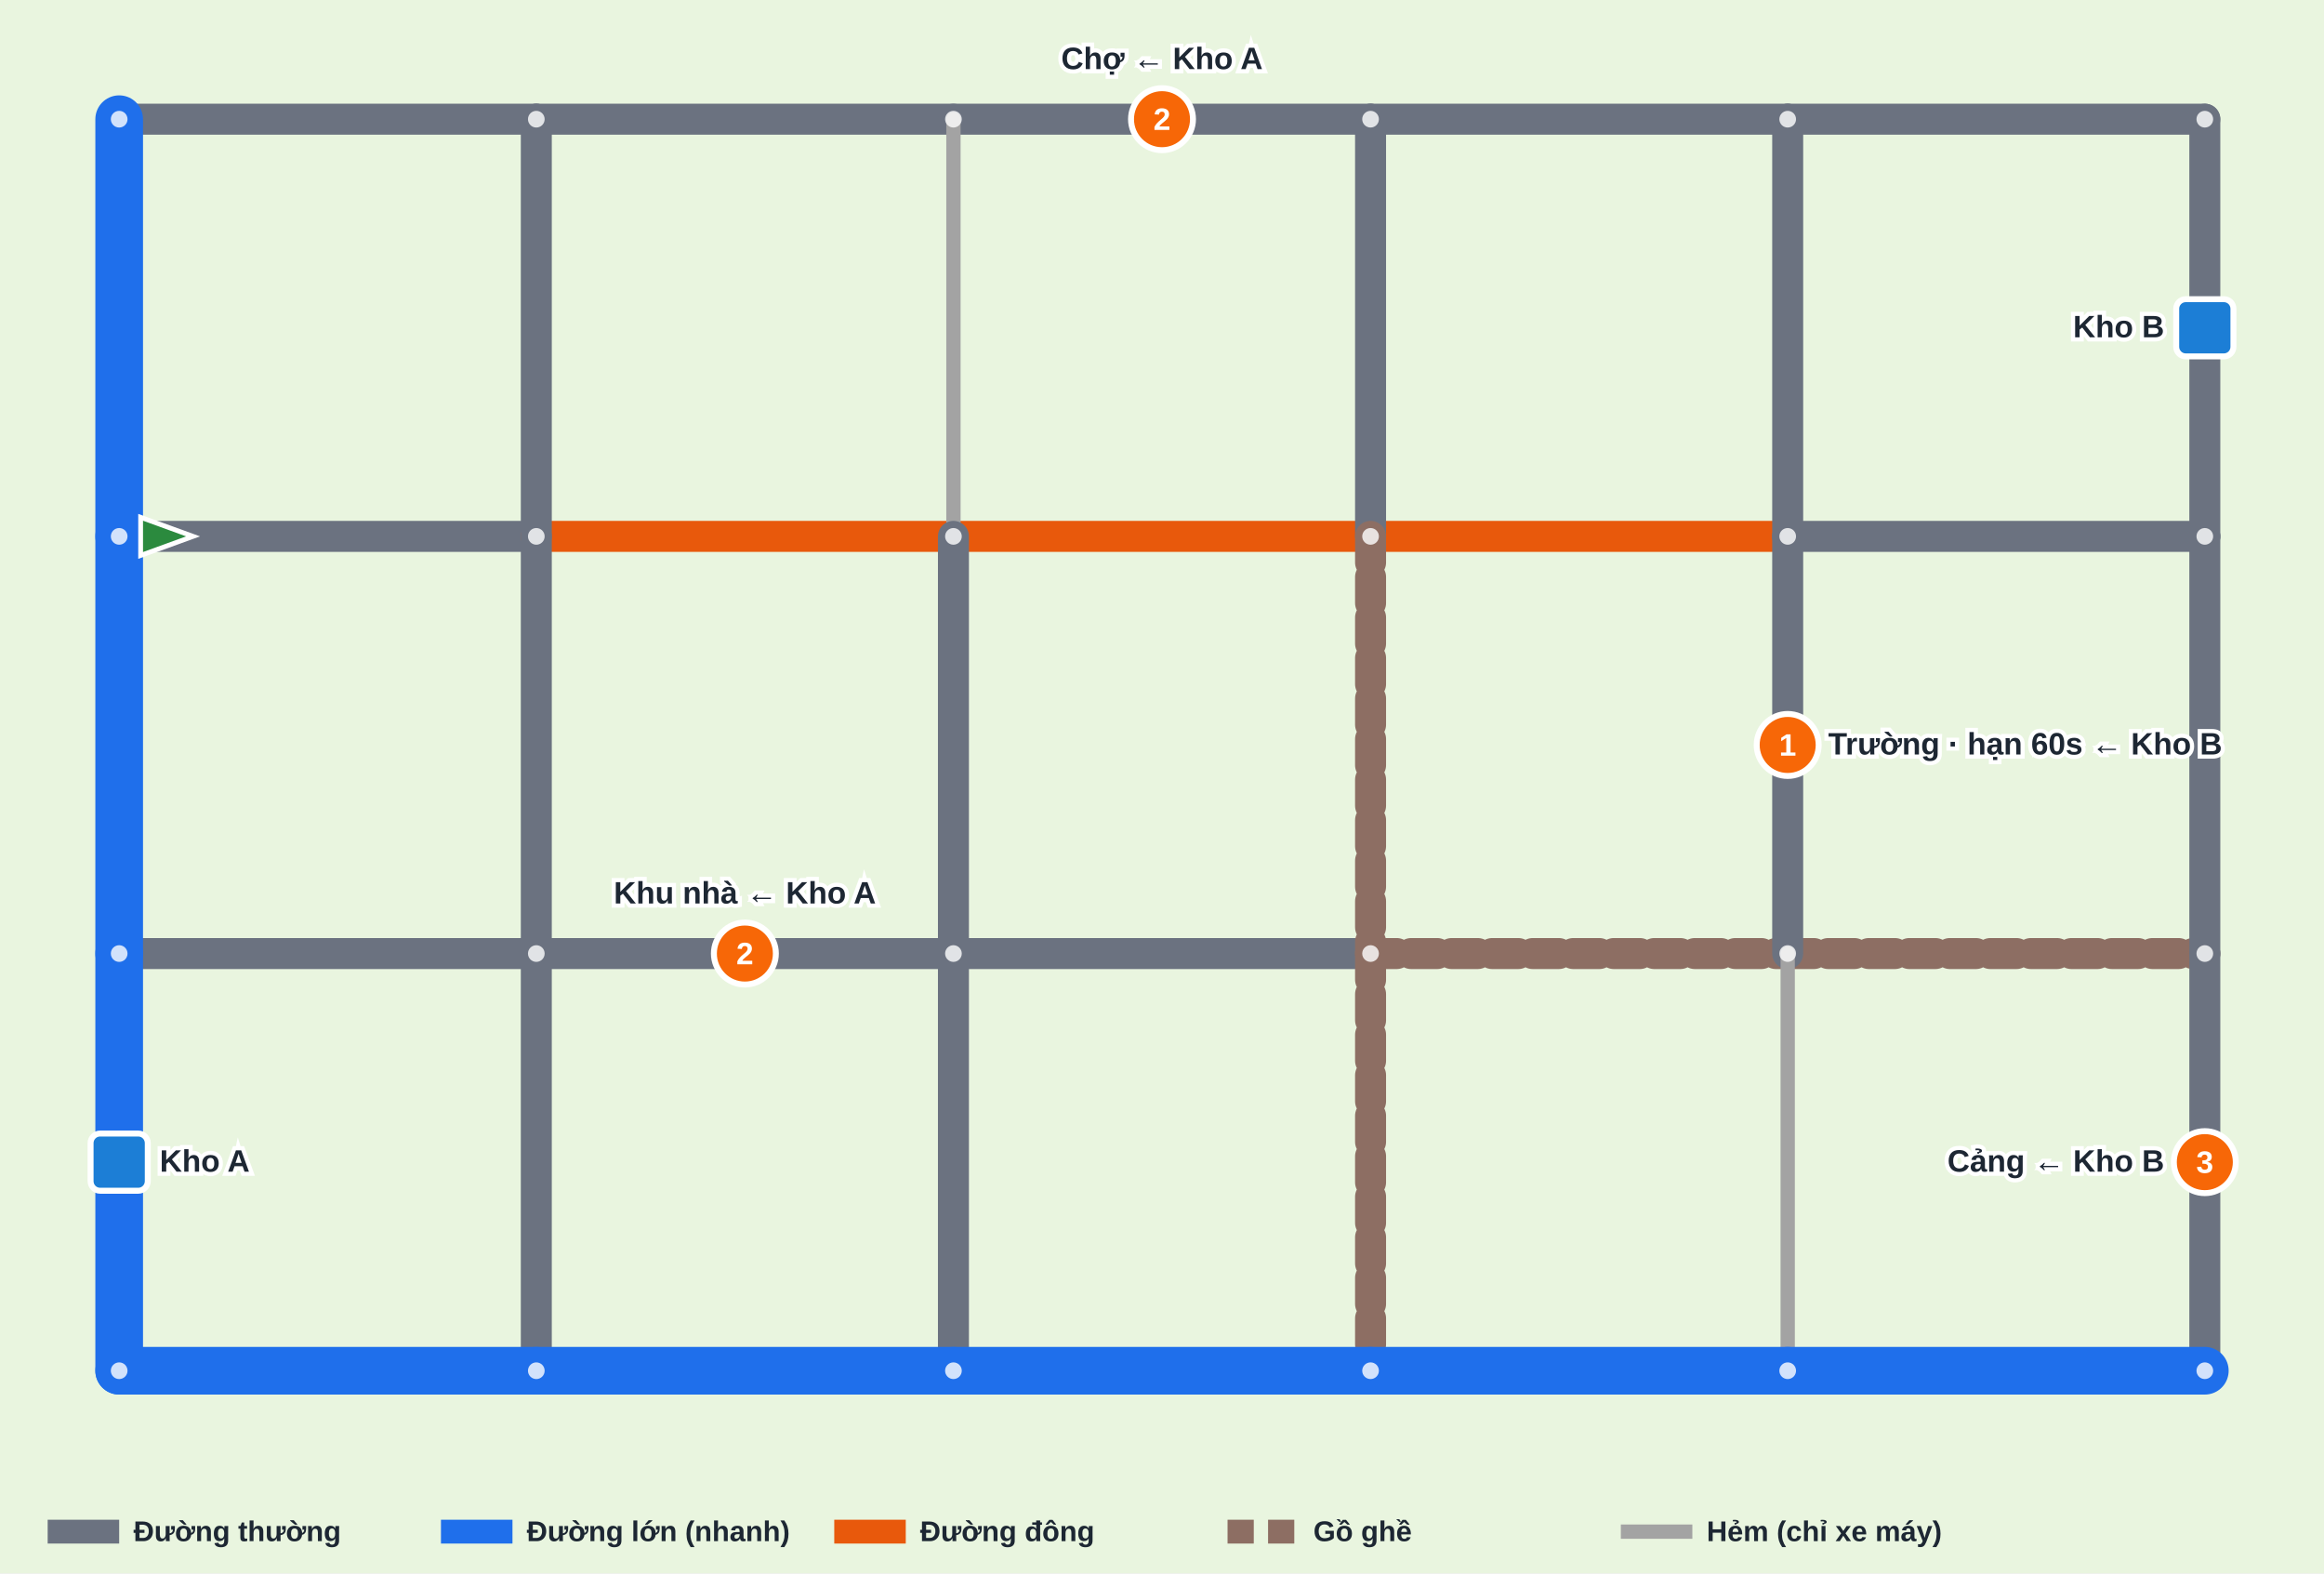
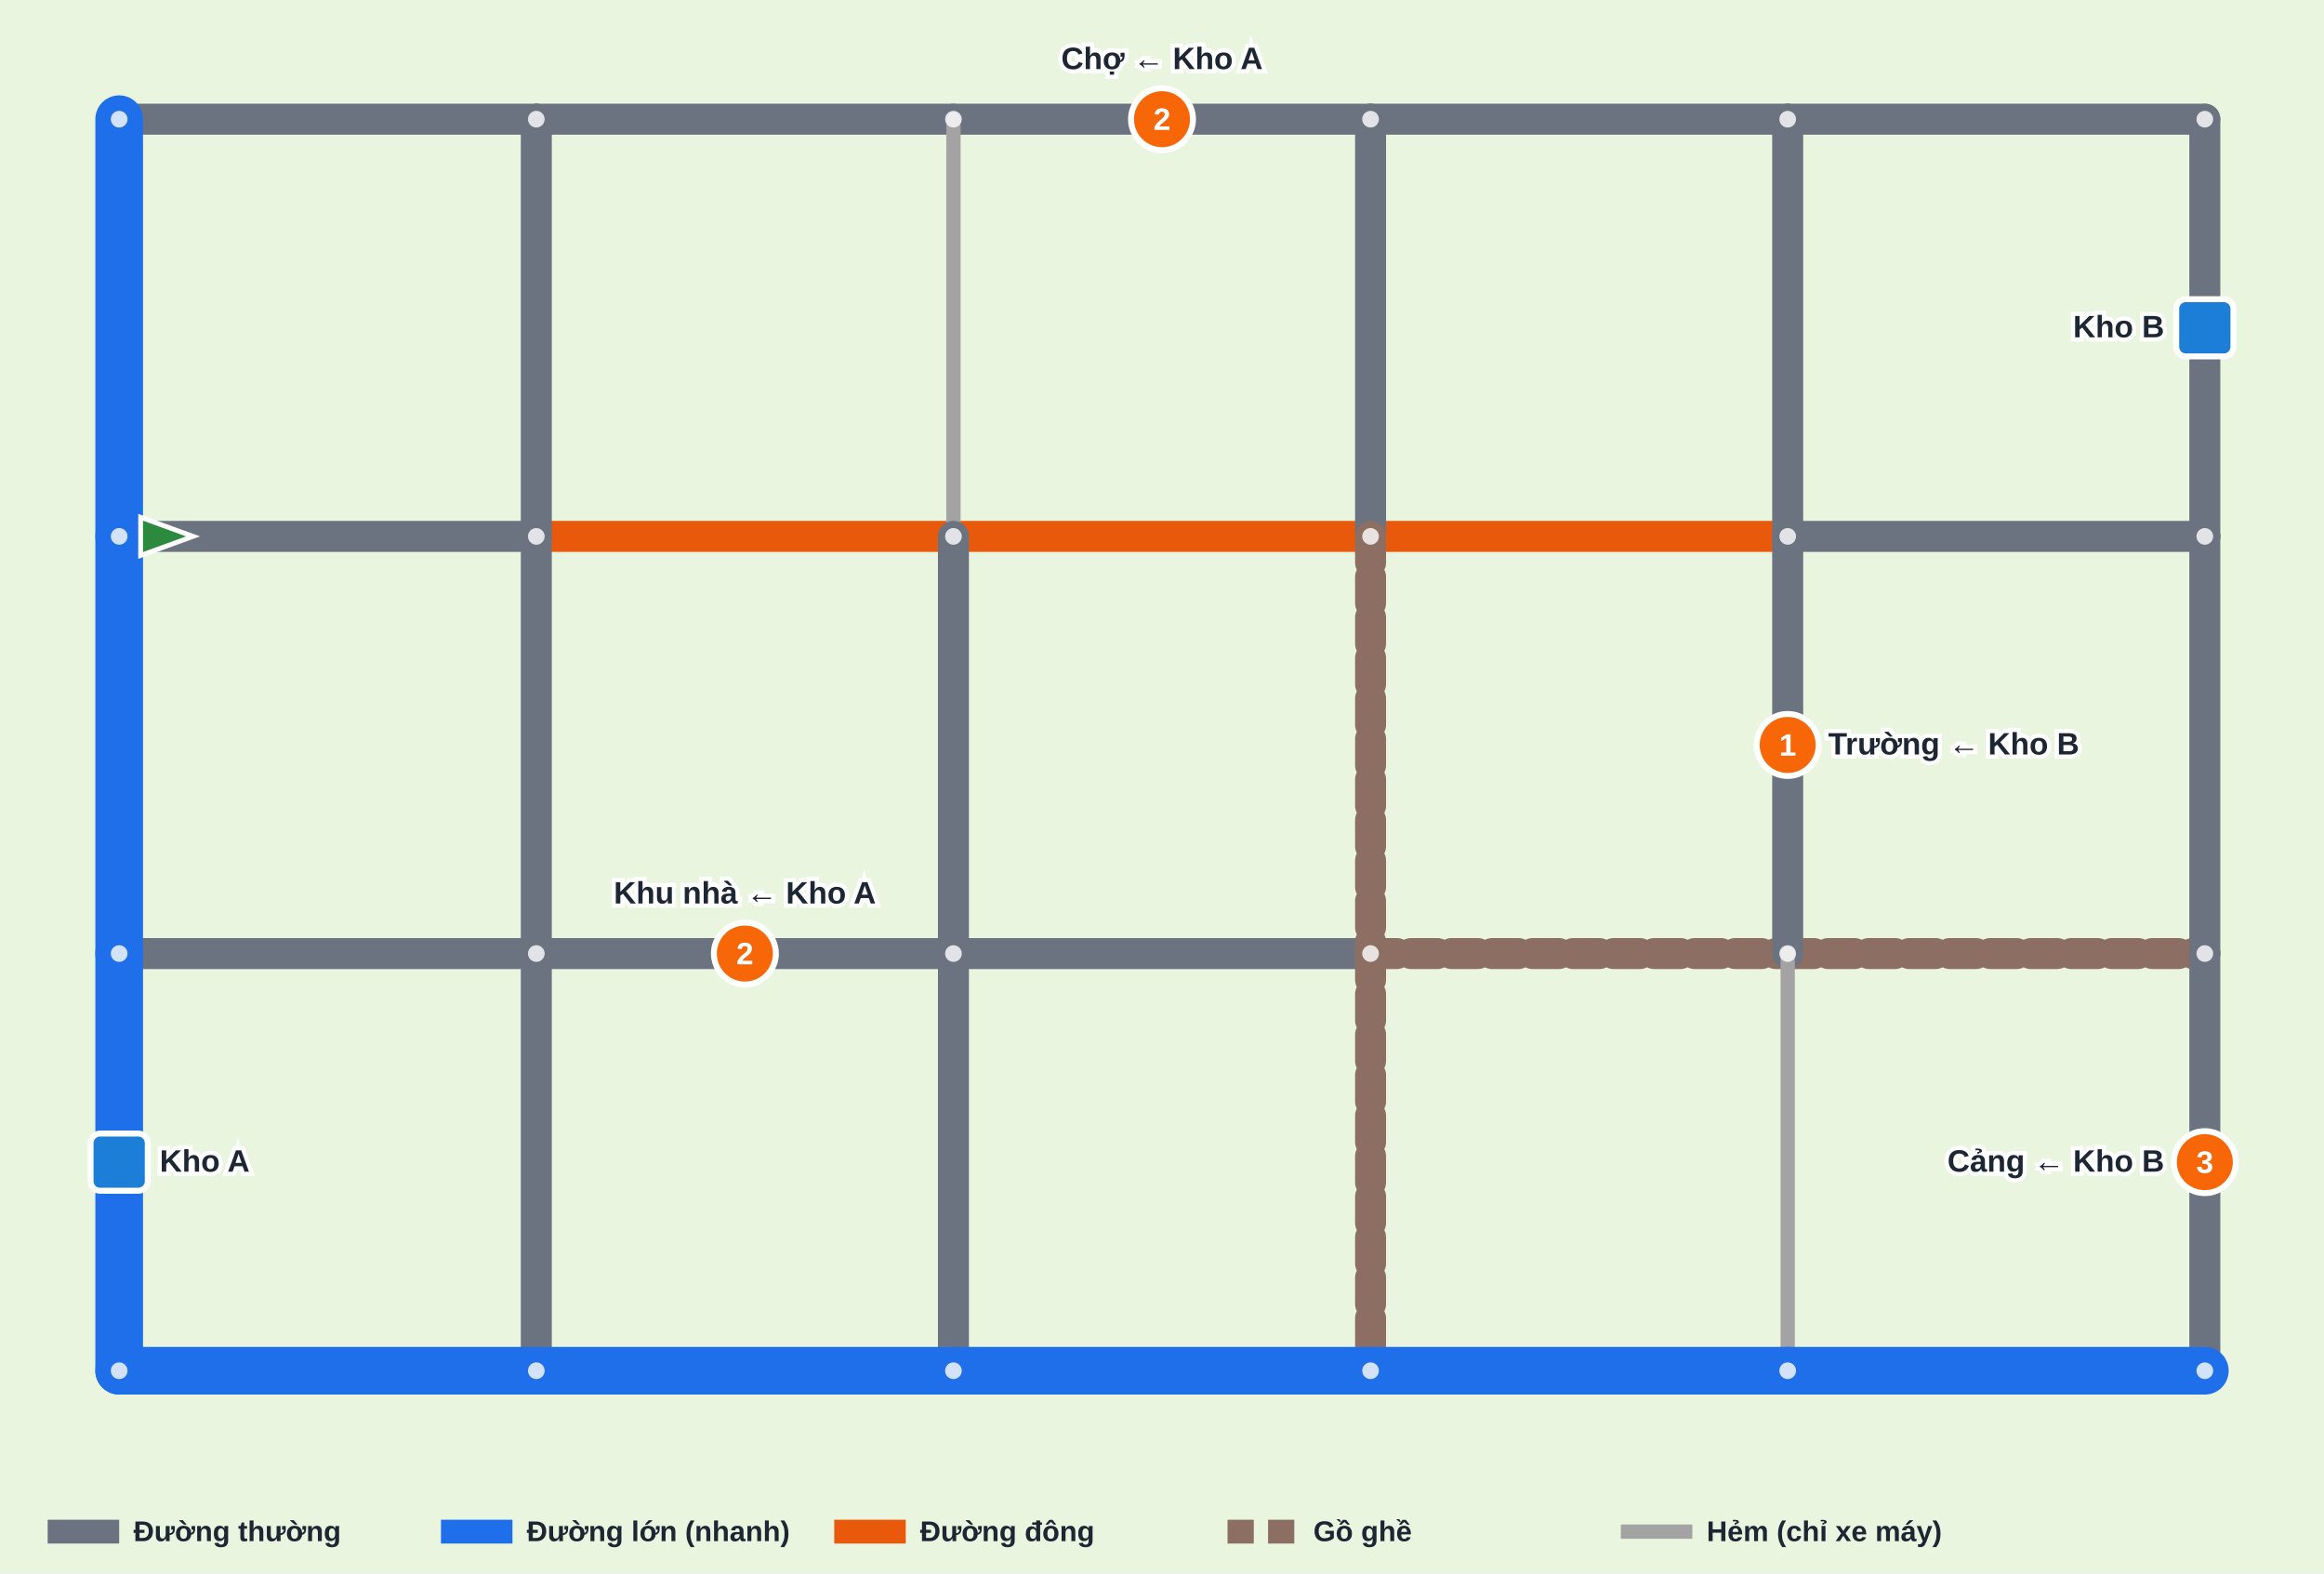
<svg xmlns="http://www.w3.org/2000/svg" viewBox="0 0 1950 1320" font-family="Segoe UI,Arial" font-weight="700">
  <rect width="1950" height="1320" fill="#e9f5df" />
  <line x1="100" y1="100" x2="450" y2="100" stroke="#6b7280" stroke-width="26" stroke-linecap="round" />
  <line x1="450" y1="100" x2="800" y2="100" stroke="#6b7280" stroke-width="26" stroke-linecap="round" />
  <line x1="800" y1="100" x2="1150" y2="100" stroke="#6b7280" stroke-width="26" stroke-linecap="round" />
  <line x1="1150" y1="100" x2="1500" y2="100" stroke="#6b7280" stroke-width="26" stroke-linecap="round" />
  <line x1="1500" y1="100" x2="1850" y2="100" stroke="#6b7280" stroke-width="26" stroke-linecap="round" />
  <line x1="100" y1="450" x2="450" y2="450" stroke="#6b7280" stroke-width="26" stroke-linecap="round" />
  <line x1="450" y1="450" x2="800" y2="450" stroke="#e8590c" stroke-width="26" stroke-linecap="round" />
  <line x1="800" y1="450" x2="1150" y2="450" stroke="#e8590c" stroke-width="26" stroke-linecap="round" />
  <line x1="1150" y1="450" x2="1500" y2="450" stroke="#e8590c" stroke-width="26" stroke-linecap="round" />
  <line x1="1500" y1="450" x2="1850" y2="450" stroke="#6b7280" stroke-width="26" stroke-linecap="round" />
  <line x1="100" y1="800" x2="450" y2="800" stroke="#6b7280" stroke-width="26" stroke-linecap="round" />
  <line x1="450" y1="800" x2="800" y2="800" stroke="#6b7280" stroke-width="26" stroke-linecap="round" />
  <line x1="800" y1="800" x2="1150" y2="800" stroke="#6b7280" stroke-width="26" stroke-linecap="round" />
  <line x1="1150" y1="800" x2="1500" y2="800" stroke="#8d6e63" stroke-width="26" stroke-linecap="round" stroke-dasharray="22 12" />
  <line x1="1500" y1="800" x2="1850" y2="800" stroke="#8d6e63" stroke-width="26" stroke-linecap="round" stroke-dasharray="22 12" />
  <line x1="450" y1="100" x2="450" y2="450" stroke="#6b7280" stroke-width="26" stroke-linecap="round" />
  <line x1="450" y1="450" x2="450" y2="800" stroke="#6b7280" stroke-width="26" stroke-linecap="round" />
  <line x1="450" y1="800" x2="450" y2="1150" stroke="#6b7280" stroke-width="26" stroke-linecap="round" />
  <line x1="800" y1="100" x2="800" y2="450" stroke="#a3a3a3" stroke-width="12" stroke-linecap="round" />
  <line x1="800" y1="450" x2="800" y2="800" stroke="#6b7280" stroke-width="26" stroke-linecap="round" />
  <line x1="800" y1="800" x2="800" y2="1150" stroke="#6b7280" stroke-width="26" stroke-linecap="round" />
  <line x1="1150" y1="100" x2="1150" y2="450" stroke="#6b7280" stroke-width="26" stroke-linecap="round" />
  <line x1="1150" y1="450" x2="1150" y2="800" stroke="#8d6e63" stroke-width="26" stroke-linecap="round" stroke-dasharray="22 12" />
  <line x1="1150" y1="800" x2="1150" y2="1150" stroke="#8d6e63" stroke-width="26" stroke-linecap="round" stroke-dasharray="22 12" />
  <line x1="1500" y1="100" x2="1500" y2="450" stroke="#6b7280" stroke-width="26" stroke-linecap="round" />
  <line x1="1500" y1="450" x2="1500" y2="800" stroke="#6b7280" stroke-width="26" stroke-linecap="round" />
  <line x1="1500" y1="800" x2="1500" y2="1150" stroke="#a3a3a3" stroke-width="12" stroke-linecap="round" />
  <line x1="1850" y1="100" x2="1850" y2="450" stroke="#6b7280" stroke-width="26" stroke-linecap="round" />
  <line x1="1850" y1="450" x2="1850" y2="800" stroke="#6b7280" stroke-width="26" stroke-linecap="round" />
  <line x1="1850" y1="800" x2="1850" y2="1150" stroke="#6b7280" stroke-width="26" stroke-linecap="round" />
  <line x1="100" y1="1150" x2="450" y2="1150" stroke="#1f6feb" stroke-width="40" stroke-linecap="round" />
  <line x1="450" y1="1150" x2="800" y2="1150" stroke="#1f6feb" stroke-width="40" stroke-linecap="round" />
  <line x1="800" y1="1150" x2="1150" y2="1150" stroke="#1f6feb" stroke-width="40" stroke-linecap="round" />
  <line x1="1150" y1="1150" x2="1500" y2="1150" stroke="#1f6feb" stroke-width="40" stroke-linecap="round" />
  <line x1="1500" y1="1150" x2="1850" y2="1150" stroke="#1f6feb" stroke-width="40" stroke-linecap="round" />
  <line x1="100" y1="100" x2="100" y2="450" stroke="#1f6feb" stroke-width="40" stroke-linecap="round" />
  <line x1="100" y1="450" x2="100" y2="800" stroke="#1f6feb" stroke-width="40" stroke-linecap="round" />
  <line x1="100" y1="800" x2="100" y2="1150" stroke="#1f6feb" stroke-width="40" stroke-linecap="round" />
  <circle cx="100" cy="100" r="7" fill="#fff" opacity=".8" />
  <circle cx="100" cy="450" r="7" fill="#fff" opacity=".8" />
  <circle cx="100" cy="800" r="7" fill="#fff" opacity=".8" />
  <circle cx="100" cy="1150" r="7" fill="#fff" opacity=".8" />
  <circle cx="450" cy="100" r="7" fill="#fff" opacity=".8" />
  <circle cx="450" cy="450" r="7" fill="#fff" opacity=".8" />
  <circle cx="450" cy="800" r="7" fill="#fff" opacity=".8" />
  <circle cx="450" cy="1150" r="7" fill="#fff" opacity=".8" />
  <circle cx="800" cy="100" r="7" fill="#fff" opacity=".8" />
  <circle cx="800" cy="450" r="7" fill="#fff" opacity=".8" />
  <circle cx="800" cy="800" r="7" fill="#fff" opacity=".8" />
  <circle cx="800" cy="1150" r="7" fill="#fff" opacity=".8" />
  <circle cx="1150" cy="100" r="7" fill="#fff" opacity=".8" />
  <circle cx="1150" cy="450" r="7" fill="#fff" opacity=".8" />
  <circle cx="1150" cy="800" r="7" fill="#fff" opacity=".8" />
  <circle cx="1150" cy="1150" r="7" fill="#fff" opacity=".8" />
  <circle cx="1500" cy="100" r="7" fill="#fff" opacity=".8" />
  <circle cx="1500" cy="450" r="7" fill="#fff" opacity=".8" />
  <circle cx="1500" cy="800" r="7" fill="#fff" opacity=".8" />
  <circle cx="1500" cy="1150" r="7" fill="#fff" opacity=".8" />
  <circle cx="1850" cy="100" r="7" fill="#fff" opacity=".8" />
  <circle cx="1850" cy="450" r="7" fill="#fff" opacity=".8" />
  <circle cx="1850" cy="800" r="7" fill="#fff" opacity=".8" />
  <circle cx="1850" cy="1150" r="7" fill="#fff" opacity=".8" />
  <rect x="76.0" y="951.0" width="48" height="48" rx="8" fill="#1c7ed6" stroke="#fff" stroke-width="5" />
  <text x="134.0" y="983.0" text-anchor="start" font-size="26" fill="#1d2733" stroke="#fff" stroke-width="7" paint-order="stroke">Kho A</text>
  <rect x="1826.0" y="251.0" width="48" height="48" rx="8" fill="#1c7ed6" stroke="#fff" stroke-width="5" />
  <text x="1816.0" y="283.0" text-anchor="end" font-size="26" fill="#1d2733" stroke="#fff" stroke-width="7" paint-order="stroke">Kho B</text>
  <circle cx="975.0" cy="100.0" r="26" fill="#f76707" stroke="#fff" stroke-width="5" />
  <text x="975.0" y="109.0" text-anchor="middle" font-size="26" fill="#fff">2</text>
  <text x="975.0" y="58.0" text-anchor="middle" font-size="26" fill="#1d2733" stroke="#fff" stroke-width="7" paint-order="stroke">Chợ ← Kho A</text>
  <circle cx="1500.0" cy="625.0" r="26" fill="#f76707" stroke="#fff" stroke-width="5" />
  <text x="1500.0" y="634.0" text-anchor="middle" font-size="26" fill="#fff">1</text>
-   <text x="1534.0" y="633.0" text-anchor="start" font-size="26" fill="#1d2733" stroke="#fff" stroke-width="7" paint-order="stroke">Trường · hạn 60s ← Kho B</text>
+   <text x="1534.0" y="633.0" text-anchor="start" font-size="26" fill="#1d2733" stroke="#fff" stroke-width="7" paint-order="stroke">Trường ← Kho B</text>
  <circle cx="625.0" cy="800.0" r="26" fill="#f76707" stroke="#fff" stroke-width="5" />
  <text x="625.0" y="809.0" text-anchor="middle" font-size="26" fill="#fff">2</text>
  <text x="625.0" y="758.0" text-anchor="middle" font-size="26" fill="#1d2733" stroke="#fff" stroke-width="7" paint-order="stroke">Khu nhà ← Kho A</text>
  <circle cx="1850.0" cy="975.0" r="26" fill="#f76707" stroke="#fff" stroke-width="5" />
  <text x="1850.0" y="984.0" text-anchor="middle" font-size="26" fill="#fff">3</text>
  <text x="1816.0" y="983.0" text-anchor="end" font-size="26" fill="#1d2733" stroke="#fff" stroke-width="7" paint-order="stroke">Cảng ← Kho B</text>
  <g transform="translate(140.0,450.0) rotate(0.0)">
    <path d="M-22 -16 L22 0 L-22 16 Z" fill="#2b8a3e" stroke="#fff" stroke-width="4" />
  </g>
  <line x1="40" y1="1285" x2="100" y2="1285" stroke="#6b7280" stroke-width="20" />
  <text x="112" y="1293" font-size="24" fill="#1d2733">Đường thường</text>
  <line x1="370" y1="1285" x2="430" y2="1285" stroke="#1f6feb" stroke-width="20" />
  <text x="442" y="1293" font-size="24" fill="#1d2733">Đường lớn (nhanh)</text>
  <line x1="700" y1="1285" x2="760" y2="1285" stroke="#e8590c" stroke-width="20" />
  <text x="772" y="1293" font-size="24" fill="#1d2733">Đường đông</text>
  <line x1="1030" y1="1285" x2="1090" y2="1285" stroke="#8d6e63" stroke-width="20" stroke-dasharray="22 12" />
  <text x="1102" y="1293" font-size="24" fill="#1d2733">Gồ ghề</text>
  <line x1="1360" y1="1285" x2="1420" y2="1285" stroke="#a3a3a3" stroke-width="12" />
  <text x="1432" y="1293" font-size="24" fill="#1d2733">Hẻm (chỉ xe máy)</text>
</svg>
